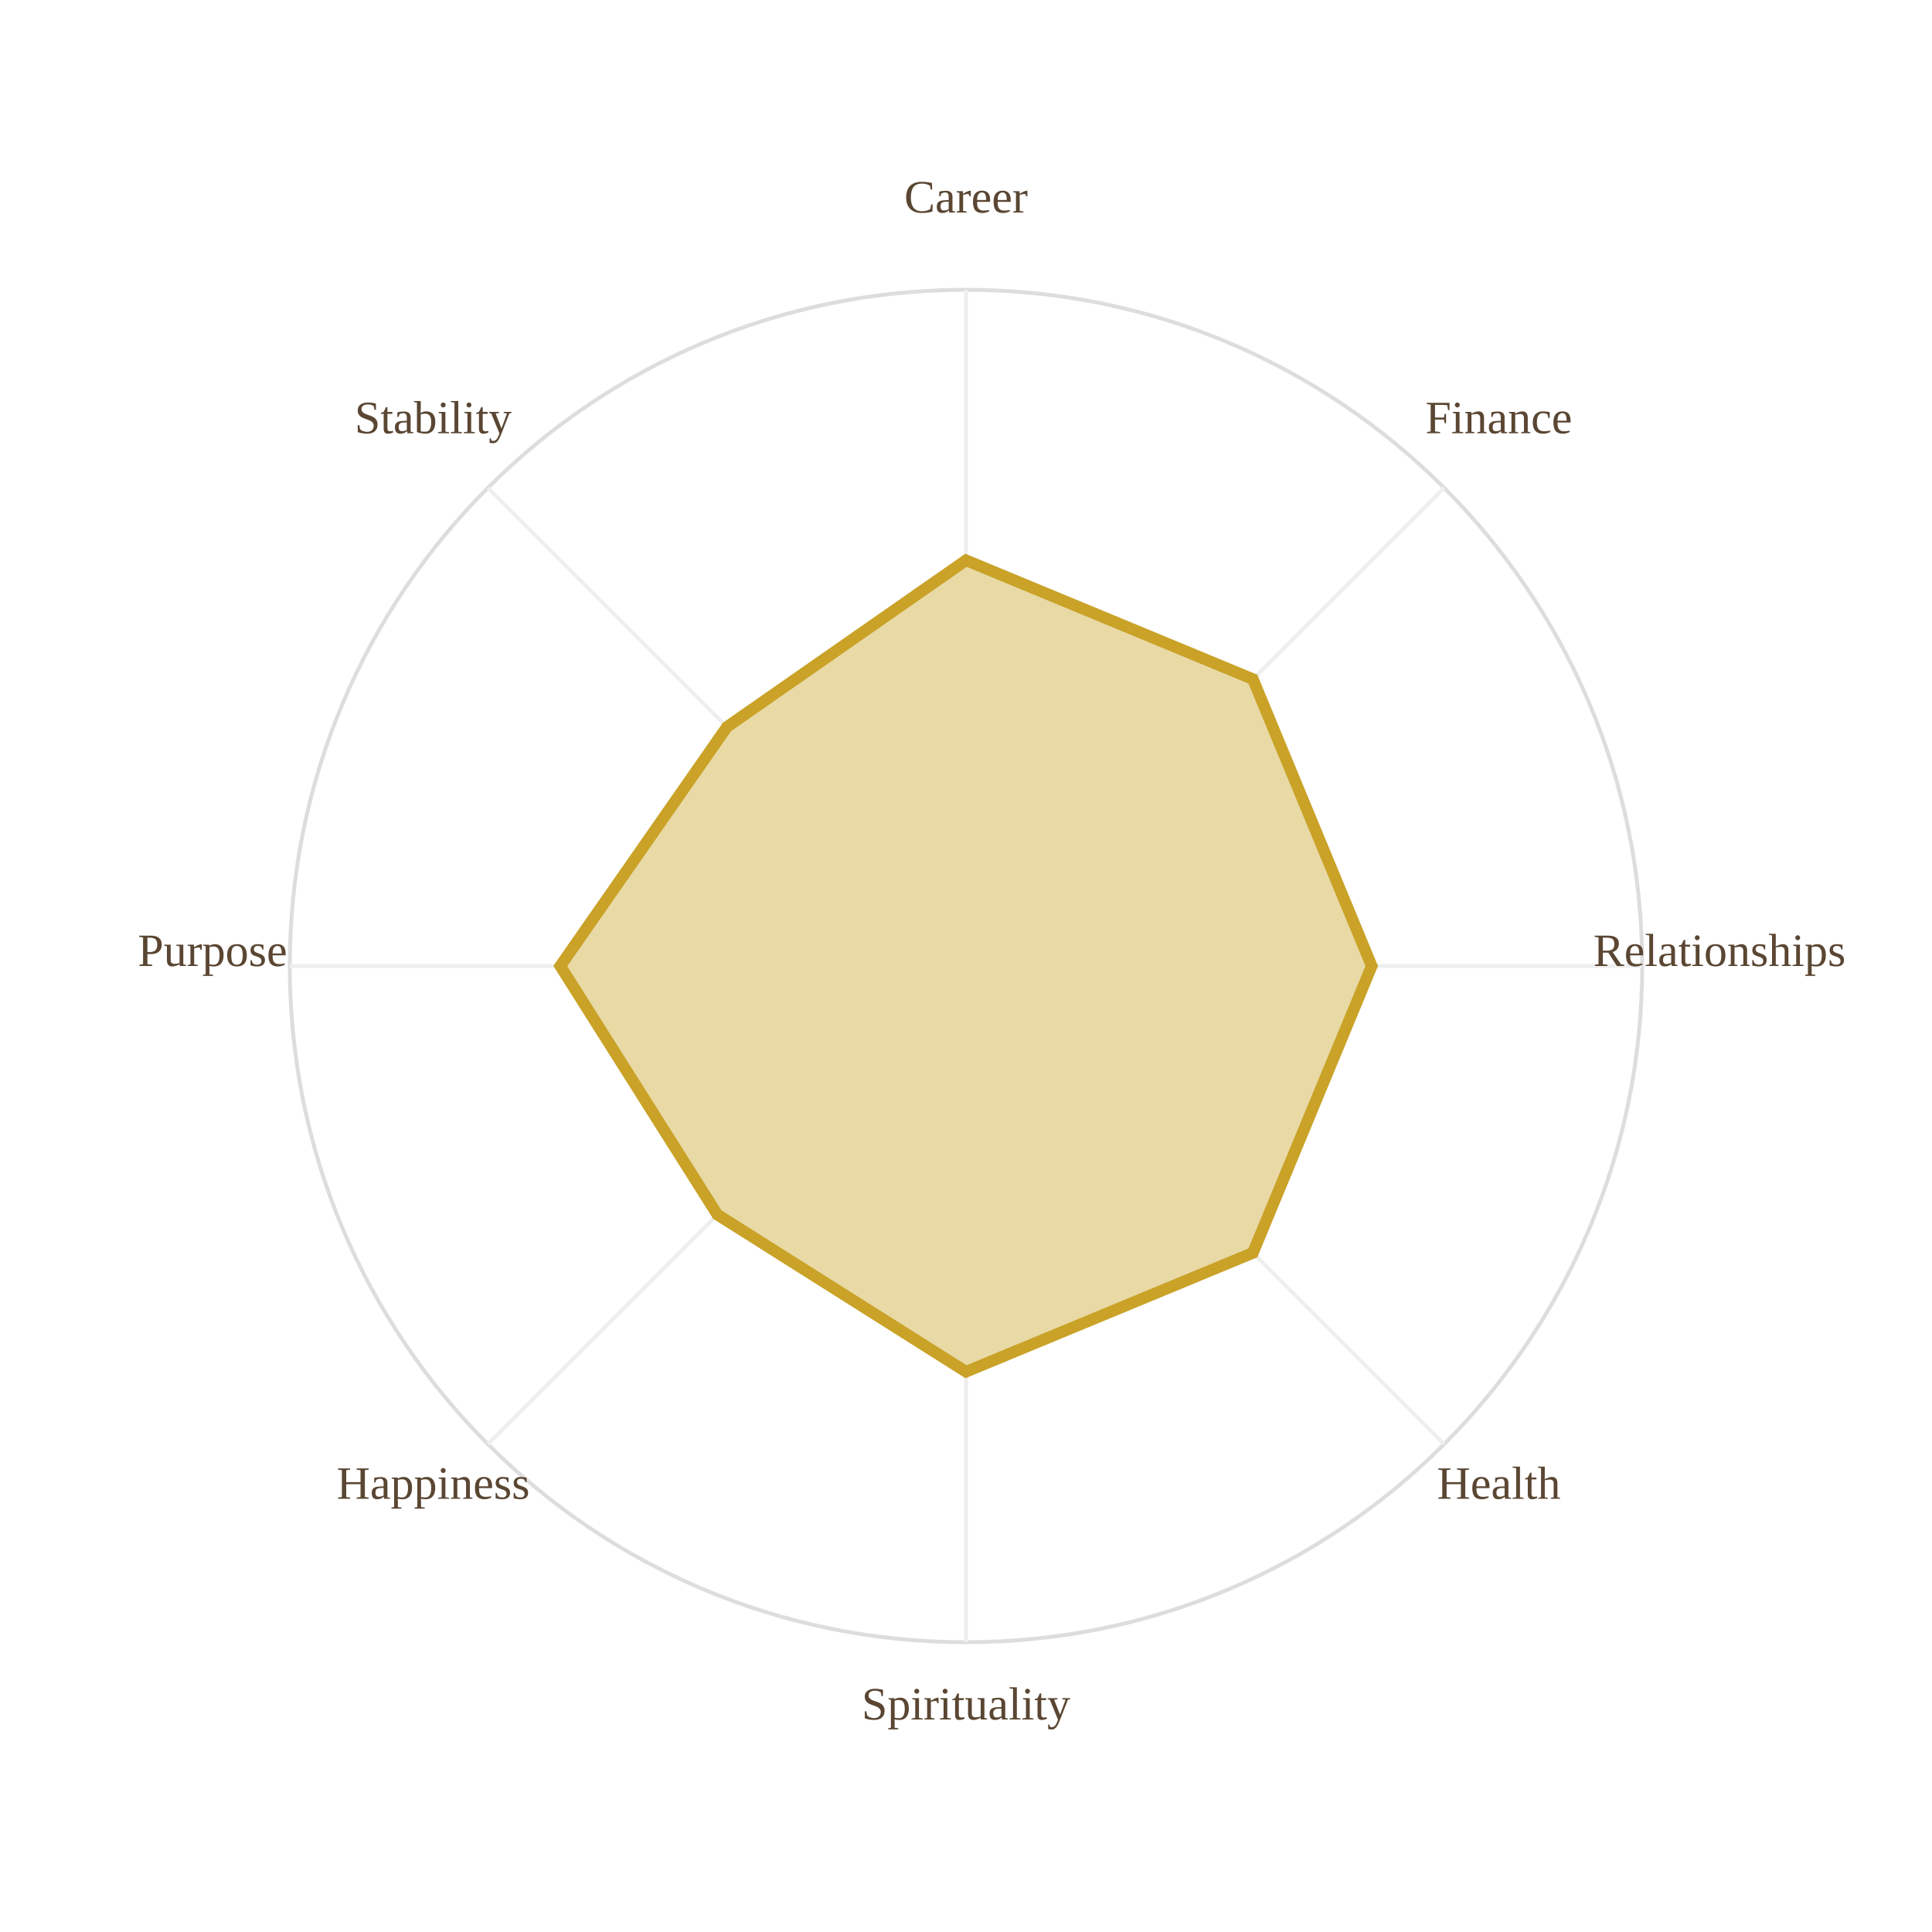
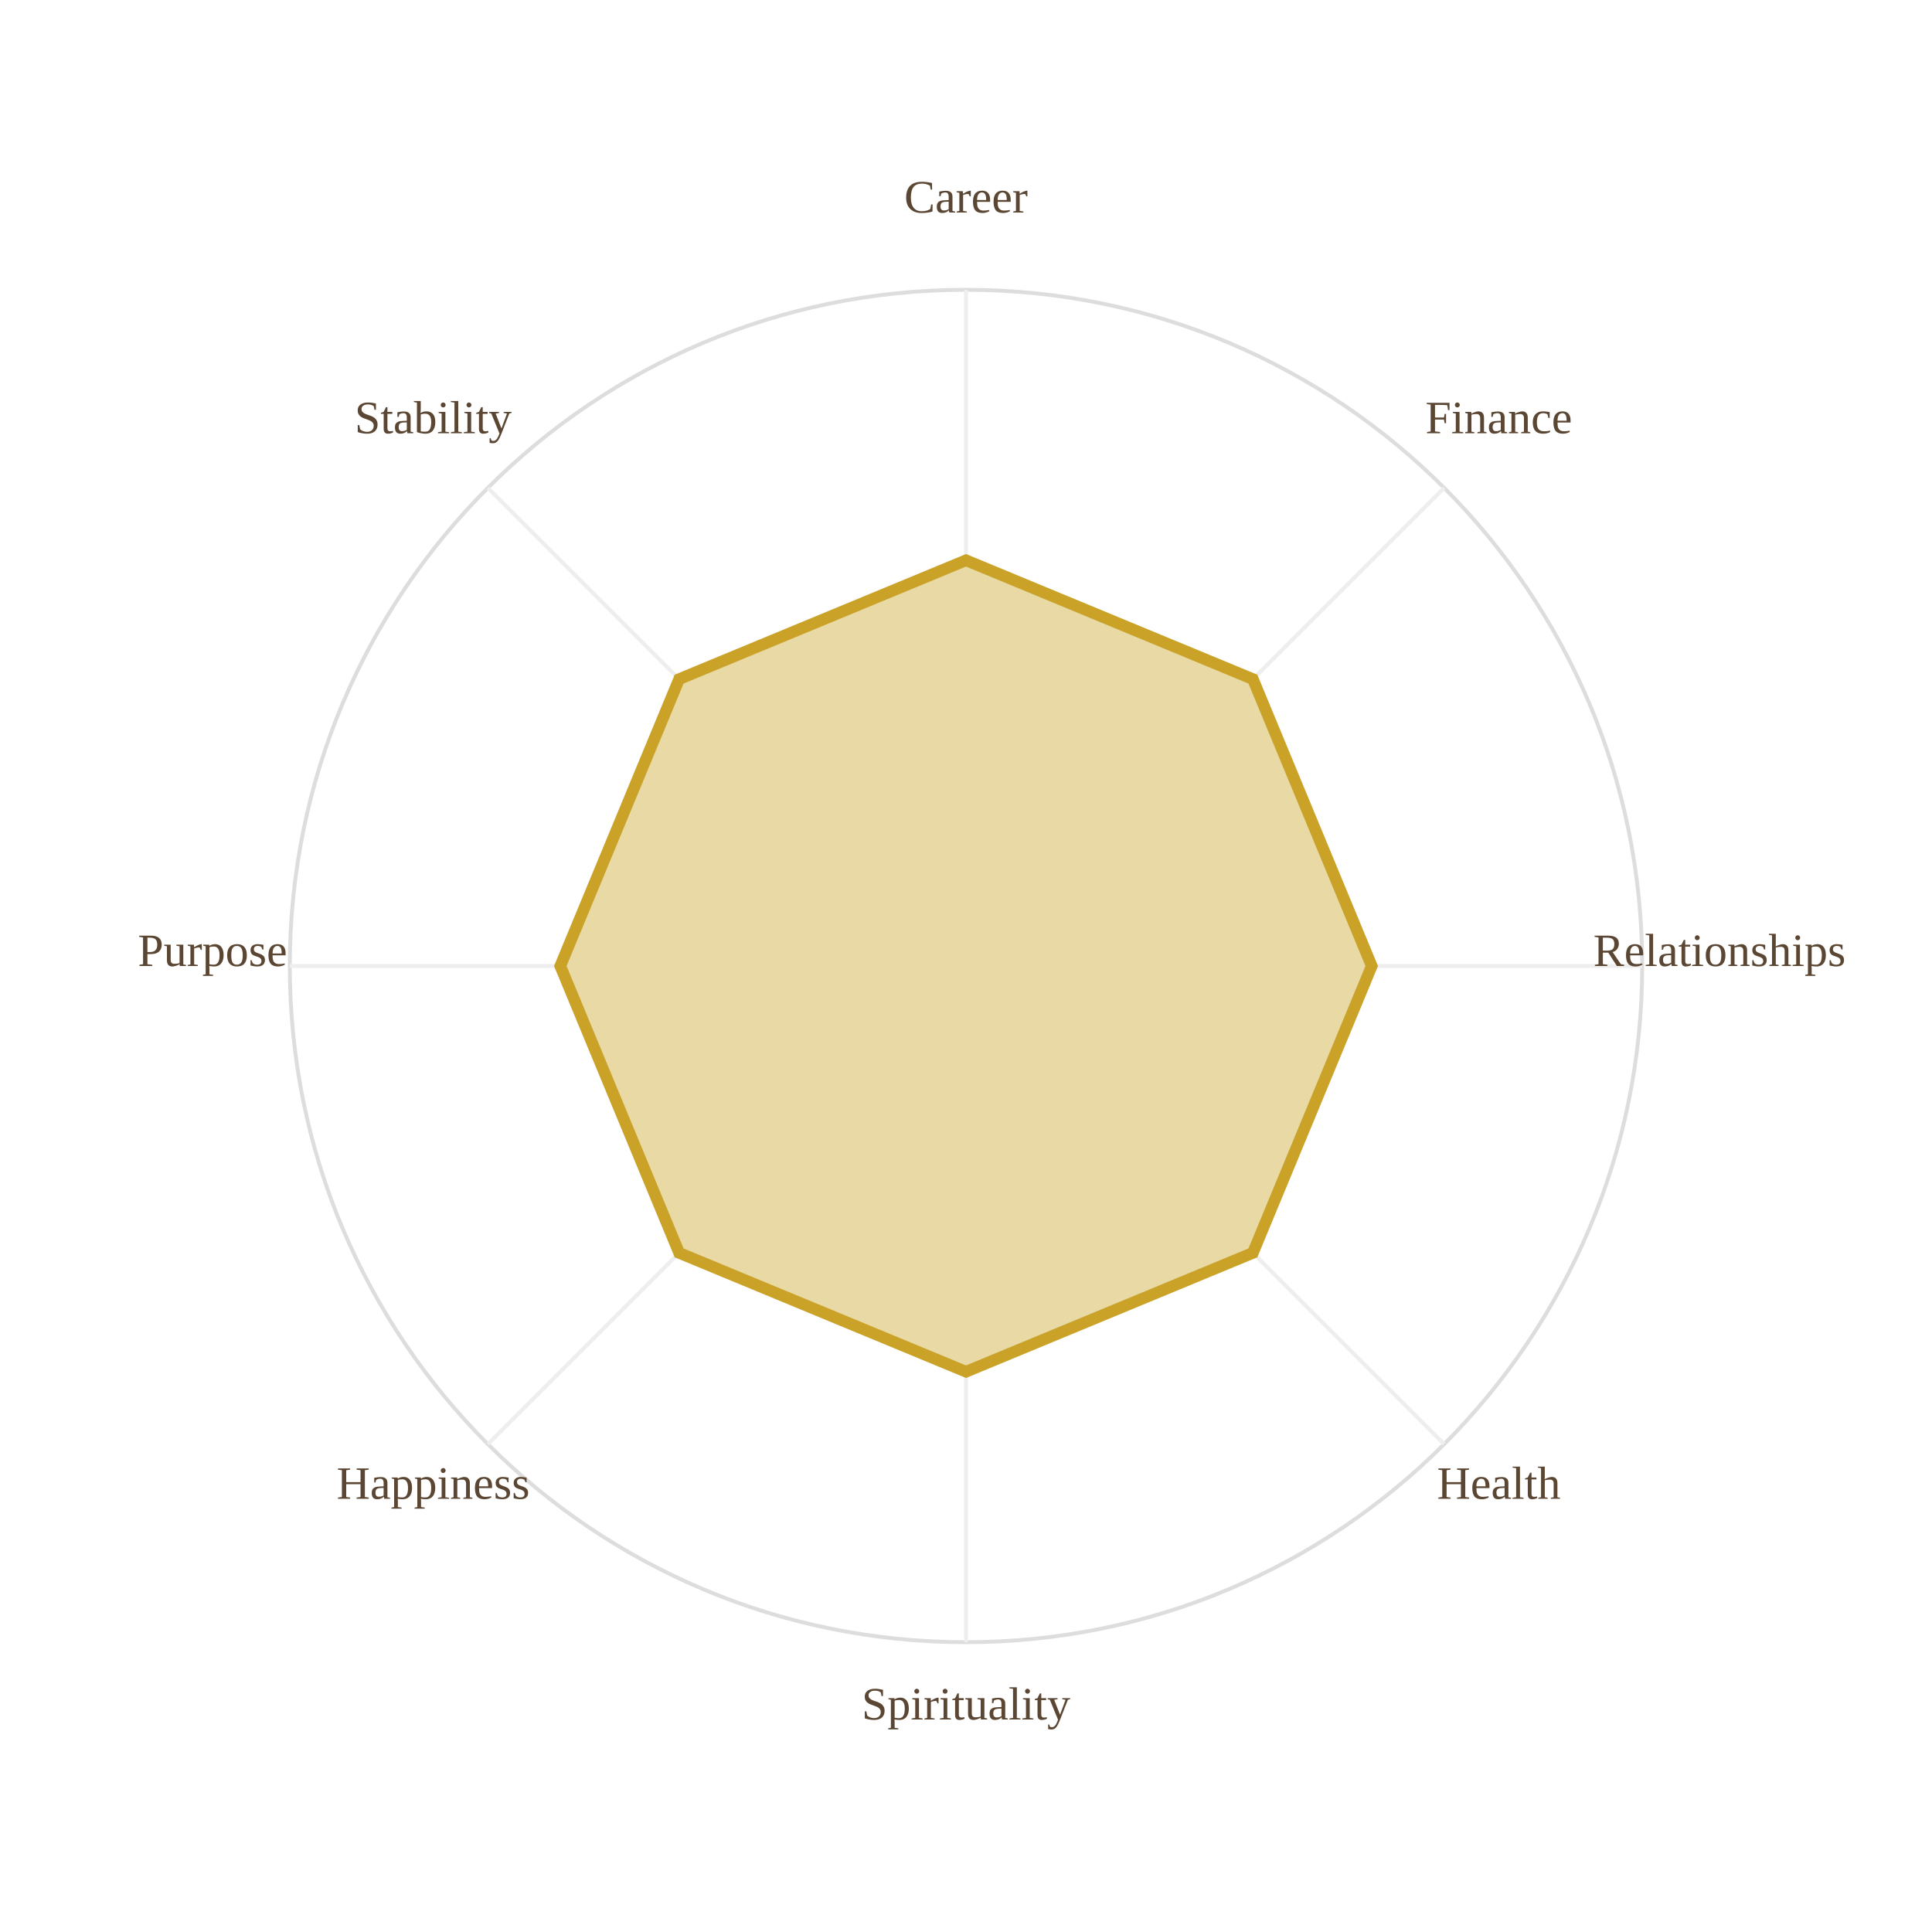
<svg xmlns="http://www.w3.org/2000/svg" baseProfile="full" height="500" version="1.1" width="500">
  <defs />
  <rect fill="white" height="500" width="500" x="0" y="0" />
  <circle cx="250.0" cy="250.0" fill="none" r="175.0" stroke="#ddd" />
  <line stroke="#eee" x1="250.0" x2="250.0" y1="250.0" y2="75.0" />
  <text fill="#5a4632" font-size="12" text-anchor="middle" x="250.0" y="55.0">Career</text>
  <line stroke="#eee" x1="250.0" x2="373.744" y1="250.0" y2="126.256" />
  <text fill="#5a4632" font-size="12" text-anchor="middle" x="387.886" y="112.114">Finance</text>
  <line stroke="#eee" x1="250.0" x2="425.0" y1="250.0" y2="250.0" />
  <text fill="#5a4632" font-size="12" text-anchor="middle" x="445.0" y="250.0">Relationships</text>
  <line stroke="#eee" x1="250.0" x2="373.744" y1="250.0" y2="373.744" />
  <text fill="#5a4632" font-size="12" text-anchor="middle" x="387.886" y="387.886">Health</text>
  <line stroke="#eee" x1="250.0" x2="250.0" y1="250.0" y2="425.0" />
  <text fill="#5a4632" font-size="12" text-anchor="middle" x="250.0" y="445.0">Spirituality</text>
  <line stroke="#eee" x1="250.0" x2="126.256" y1="250.0" y2="373.744" />
  <text fill="#5a4632" font-size="12" text-anchor="middle" x="112.114" y="387.886">Happiness</text>
  <line stroke="#eee" x1="250.0" x2="75.0" y1="250.0" y2="250" />
  <text fill="#5a4632" font-size="12" text-anchor="middle" x="55.0" y="250">Purpose</text>
  <line stroke="#eee" x1="250.0" x2="126.256" y1="250.0" y2="126.256" />
  <text fill="#5a4632" font-size="12" text-anchor="middle" x="112.114" y="112.114">Stability</text>
-   <polygon fill="#e8d9a5" points="250.0,145.0 324.246,175.754 355.0,250.0 324.246,324.246 250.0,355.0 185.653,314.347 145.0,250.0 188.128,188.128" stroke="#c9a227" stroke-width="3" />
+   <polygon fill="#e8d9a5" points="250.0,145.0 324.246,175.754 355.0,250.0 324.246,324.246 250.0,355.0 175.754,324.246 145.0,250.0 175.754,175.754" stroke="#c9a227" stroke-width="3" />
</svg>
